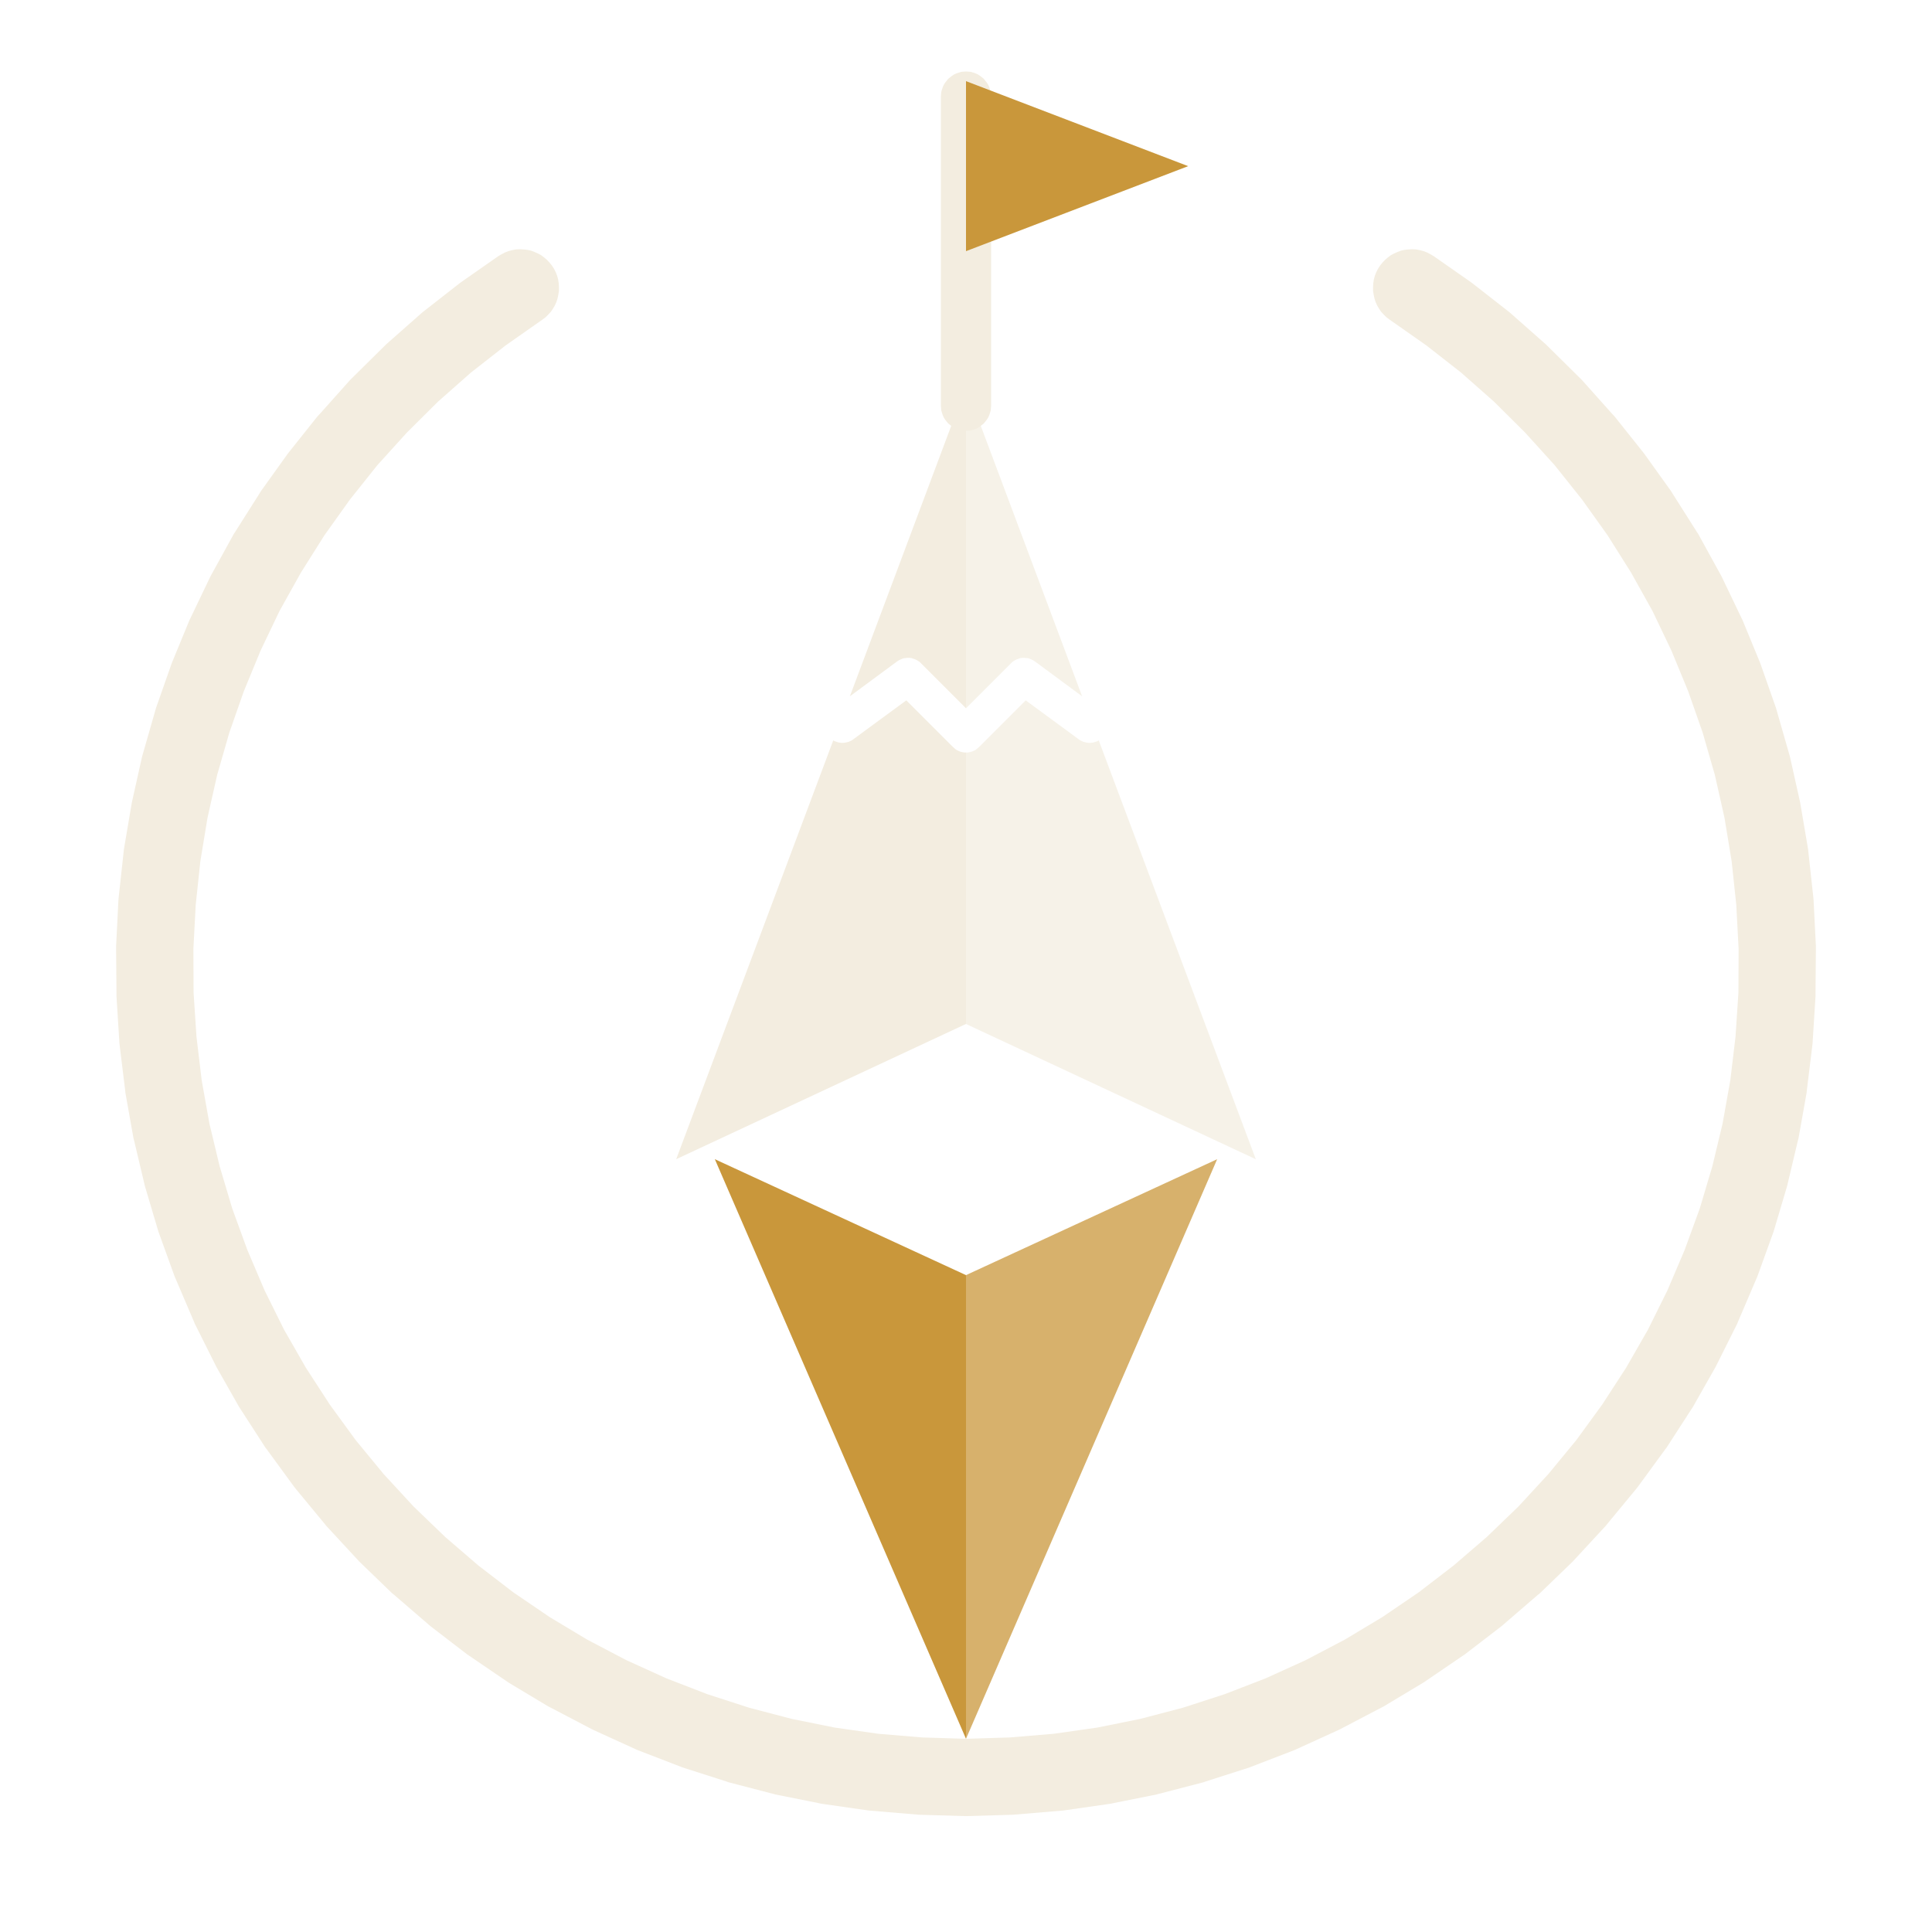
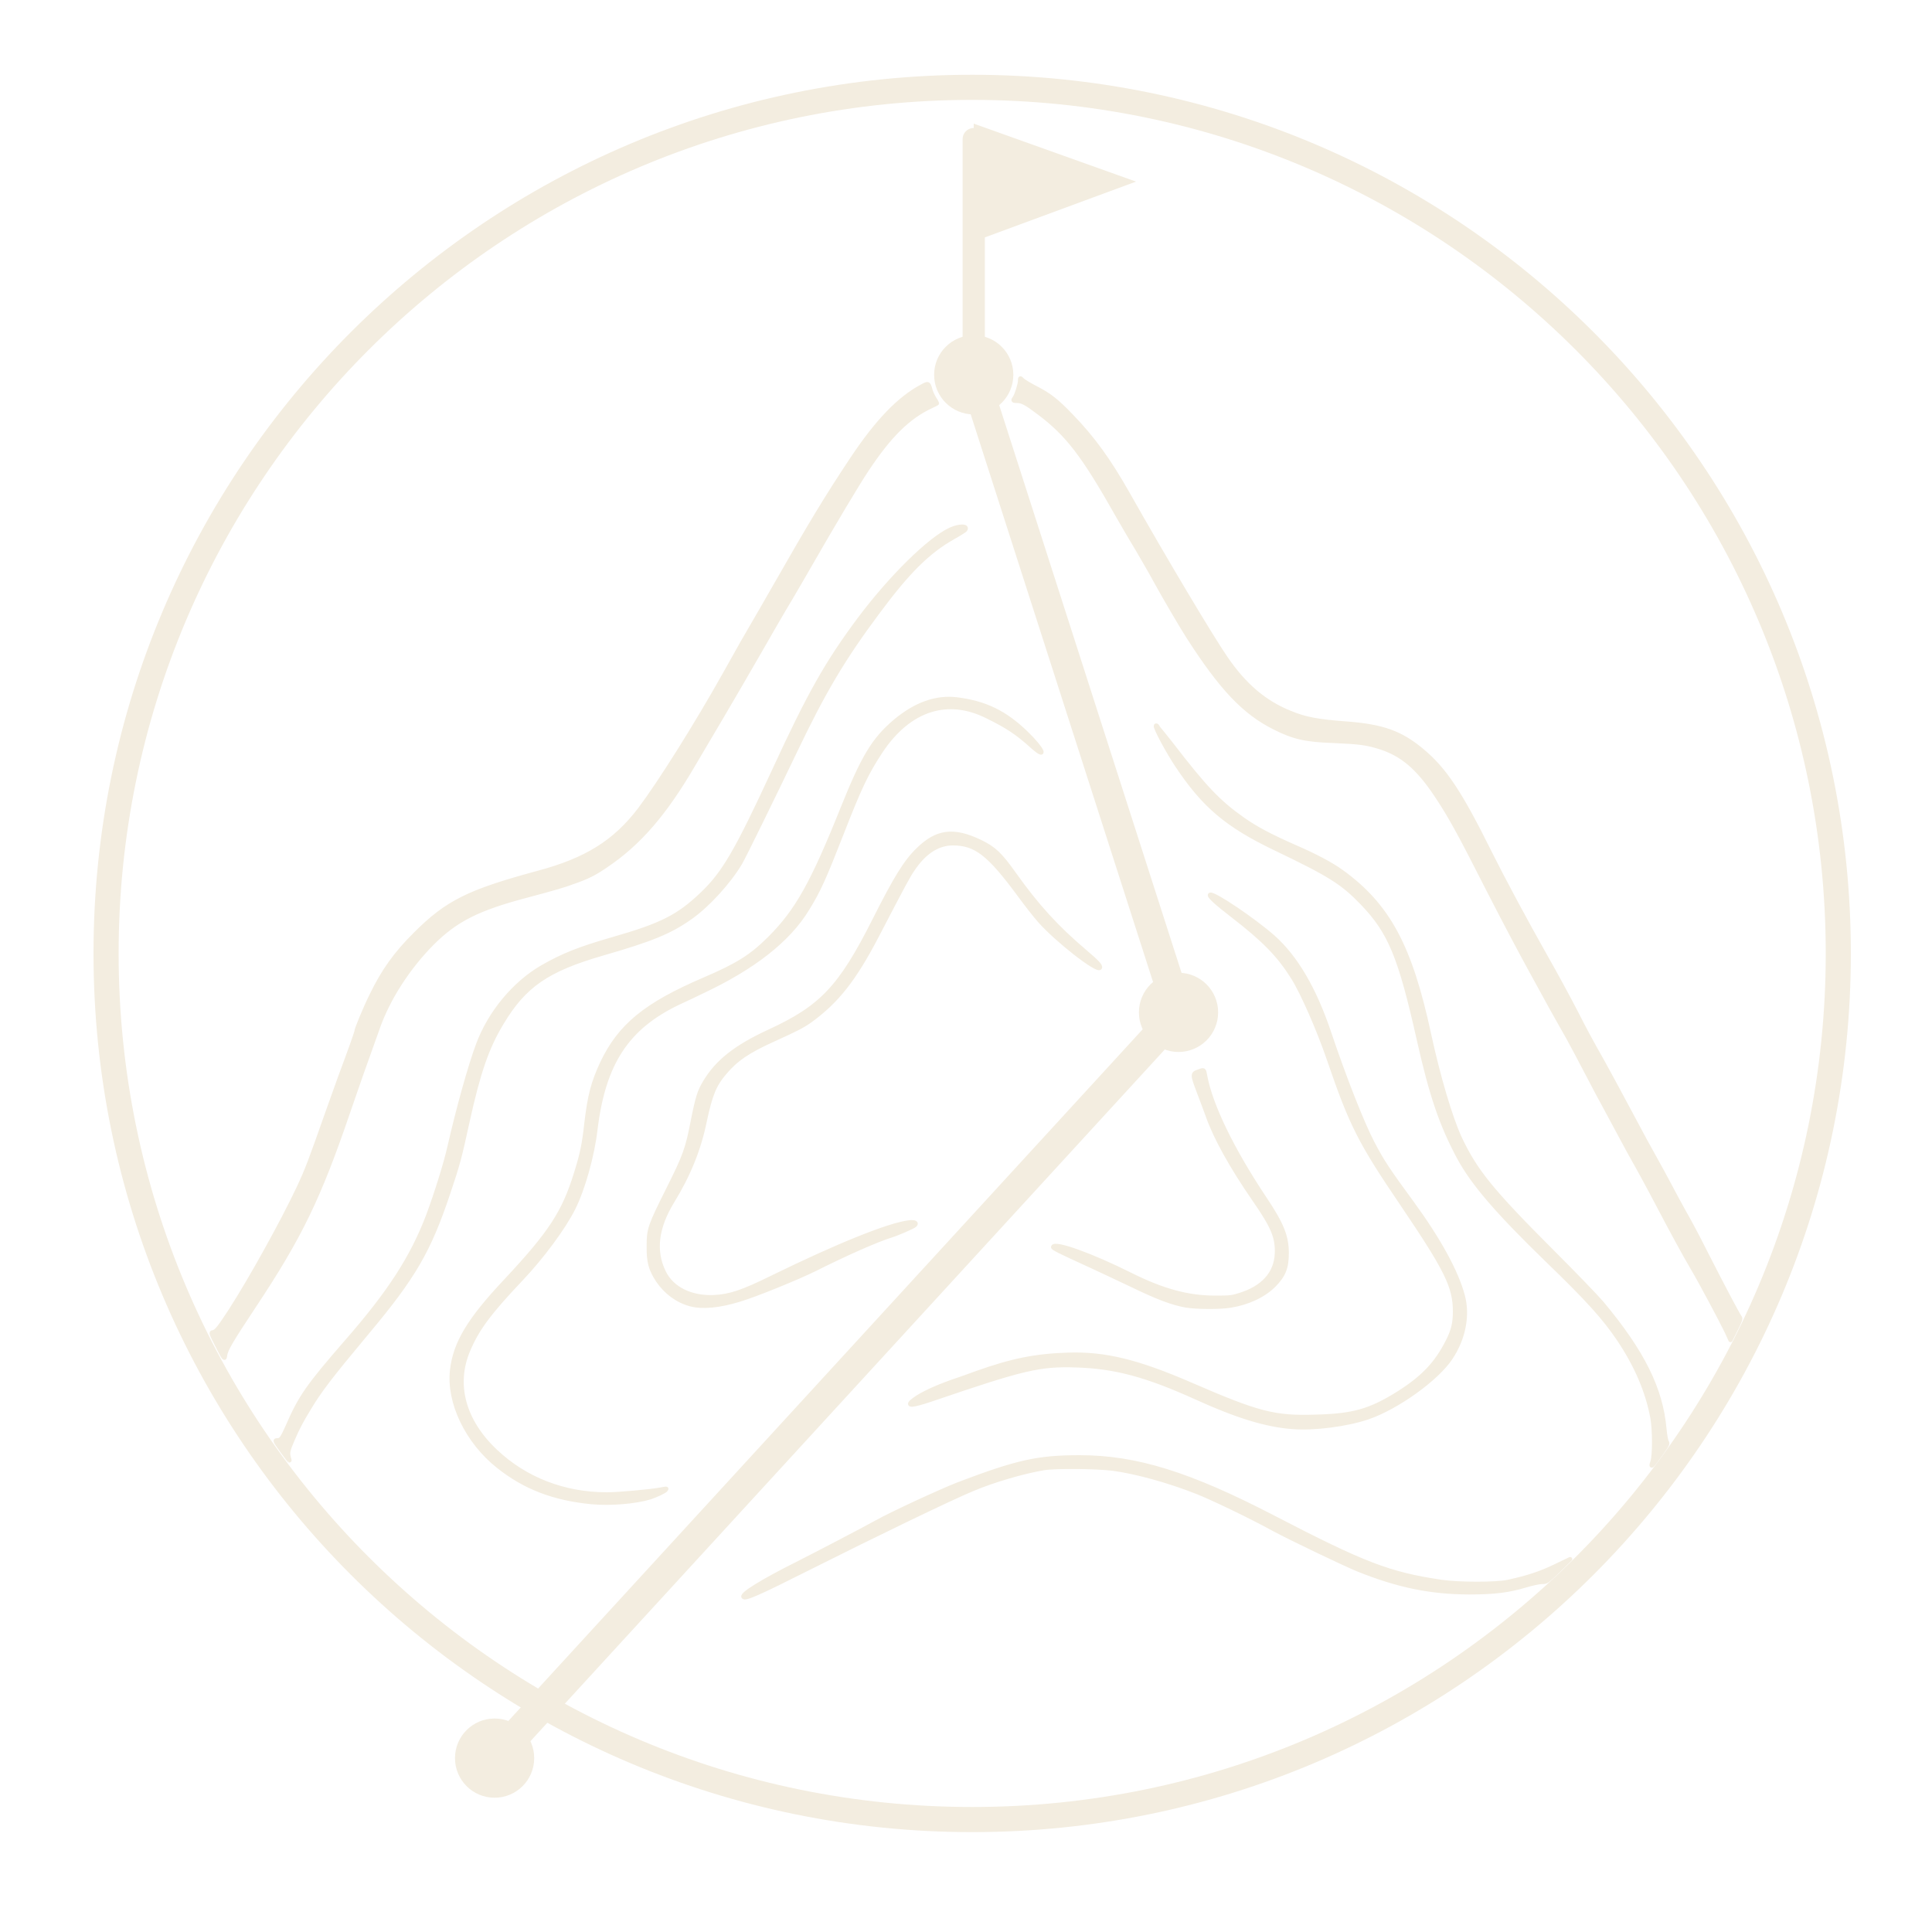
- <svg xmlns="http://www.w3.org/2000/svg" viewBox="0 0 100 100">
-   <path fill="#F3EDE0" d="M23.83 14.63L23.74 14.70L21.86 16.17L21.77 16.25L19.98 17.83L19.90 17.91L18.20 19.59L18.12 19.67L16.53 21.45L16.45 21.53L14.96 23.40L14.89 23.49L13.50 25.43L13.44 25.53L12.16 27.55L12.10 27.64L10.95 29.73L10.89 29.84L9.86 31.99L9.81 32.09L8.90 34.30L8.86 34.41L8.07 36.66L8.04 36.77L7.38 39.07L7.35 39.18L6.83 41.51L6.81 41.62L6.41 43.98L6.40 44.09L6.14 46.47L6.13 46.58L6.01 48.97L6.01 49.08L6.03 51.47L6.03 51.58L6.18 53.97L6.19 54.08L6.48 56.45L6.49 56.56L6.91 58.92L6.94 59.03L7.49 61.35L7.52 61.46L8.20 63.75L8.24 63.86L9.05 66.10L9.10 66.21L10.04 68.41L10.08 68.51L11.15 70.65L11.20 70.75L12.38 72.83L12.44 72.92L13.74 74.93L13.81 75.02L15.22 76.95L15.29 77.04L16.81 78.88L16.88 78.97L18.50 80.72L18.58 80.81L20.30 82.47L20.39 82.54L22.20 84.10L22.28 84.17L24.18 85.63L24.27 85.69L26.25 87.04L26.34 87.10L28.39 88.33L28.49 88.38L30.61 89.49L30.71 89.54L32.88 90.53L32.99 90.58L35.22 91.44L35.32 91.48L37.60 92.21L37.71 92.25L40.02 92.85L40.13 92.88L42.47 93.35L42.58 93.37L44.95 93.71L45.06 93.72L47.44 93.92L47.55 93.93L49.94 94.00L50.06 94.00L52.45 93.93L52.56 93.92L54.94 93.72L55.05 93.71L57.42 93.37L57.53 93.35L59.87 92.88L59.98 92.85L62.29 92.25L62.40 92.21L64.68 91.48L64.78 91.44L67.01 90.58L67.12 90.53L69.29 89.54L69.39 89.49L71.51 88.38L71.61 88.33L73.66 87.10L73.75 87.04L75.73 85.69L75.82 85.63L77.72 84.17L77.80 84.10L79.61 82.54L79.70 82.47L81.42 80.81L81.50 80.72L83.12 78.97L83.19 78.88L84.71 77.04L84.78 76.95L86.19 75.02L86.26 74.93L87.56 72.92L87.62 72.83L88.80 70.75L88.85 70.65L89.92 68.51L89.96 68.41L90.90 66.21L90.95 66.10L91.76 63.86L91.80 63.75L92.48 61.46L92.51 61.35L93.06 59.03L93.09 58.92L93.51 56.56L93.52 56.45L93.81 54.08L93.82 53.97L93.97 51.58L93.97 51.47L93.99 49.08L93.99 48.97L93.87 46.58L93.86 46.47L93.60 44.09L93.59 43.98L93.19 41.62L93.17 41.51L92.65 39.18L92.62 39.07L91.96 36.77L91.93 36.66L91.14 34.41L91.10 34.30L90.19 32.09L90.14 31.99L89.11 29.84L89.05 29.73L87.90 27.64L87.84 27.55L86.56 25.53L86.50 25.43L85.11 23.49L85.04 23.40L83.55 21.53L83.47 21.45L81.88 19.67L81.80 19.59L80.10 17.91L80.02 17.83L78.23 16.25L78.14 16.17L76.26 14.70L76.17 14.63L74.21 13.26L74.04 13.16L73.87 13.07L73.69 13.00L73.50 12.95L73.30 12.91L73.11 12.90L72.91 12.91L72.72 12.93L72.52 12.97L72.34 13.04L72.16 13.12L71.99 13.21L71.83 13.33L71.68 13.46L71.55 13.60L71.43 13.75L71.32 13.92L71.23 14.10L71.16 14.28L71.11 14.47L71.08 14.66L71.07 14.86L71.07 15.06L71.10 15.25L71.14 15.44L71.20 15.63L71.28 15.81L71.38 15.98L71.49 16.14L71.62 16.28L71.76 16.42L71.92 16.54L73.83 17.88L75.62 19.28L77.33 20.79L78.94 22.39L80.47 24.08L81.89 25.86L83.21 27.71L84.42 29.63L85.53 31.62L86.51 33.67L87.38 35.78L88.13 37.92L88.76 40.11L89.26 42.33L89.63 44.58L89.87 46.84L89.99 49.11L89.98 51.39L89.83 53.66L89.56 55.92L89.16 58.16L88.63 60.37L87.98 62.55L87.20 64.69L86.31 66.78L85.30 68.82L84.17 70.79L82.93 72.70L81.59 74.54L80.14 76.30L78.60 77.97L76.96 79.55L75.24 81.03L73.43 82.42L71.55 83.70L69.60 84.87L67.58 85.93L65.51 86.87L63.39 87.69L61.23 88.39L59.02 88.97L56.79 89.42L54.54 89.74L52.27 89.93L50.00 90.00L47.73 89.93L45.46 89.74L43.21 89.42L40.98 88.97L38.77 88.39L36.61 87.69L34.49 86.87L32.42 85.93L30.40 84.87L28.45 83.70L26.57 82.42L24.76 81.03L23.04 79.55L21.40 77.97L19.86 76.30L18.41 74.54L17.07 72.70L15.83 70.79L14.70 68.82L13.69 66.78L12.80 64.69L12.02 62.55L11.37 60.37L10.84 58.16L10.44 55.92L10.17 53.66L10.02 51.39L10.01 49.11L10.13 46.84L10.37 44.58L10.74 42.33L11.24 40.11L11.87 37.92L12.62 35.78L13.49 33.67L14.47 31.62L15.58 29.63L16.79 27.71L18.11 25.86L19.53 24.08L21.06 22.39L22.67 20.79L24.38 19.28L26.17 17.88L28.08 16.54L28.24 16.42L28.38 16.28L28.51 16.14L28.62 15.98L28.72 15.81L28.80 15.63L28.86 15.44L28.90 15.25L28.93 15.06L28.93 14.86L28.92 14.66L28.89 14.47L28.84 14.28L28.77 14.10L28.68 13.92L28.57 13.75L28.45 13.60L28.32 13.46L28.17 13.33L28.01 13.21L27.84 13.12L27.66 13.04L27.48 12.97L27.28 12.93L27.09 12.91L26.89 12.90L26.70 12.91L26.50 12.95L26.31 13.00L26.13 13.07L25.96 13.16L25.79 13.26Z" />
-   <path fill="#F3EDE0" d="M50.00 20.00L43.99 36.04L46.44 34.23L46.52 34.18L46.60 34.14L46.69 34.10L46.78 34.07L46.88 34.06L46.98 34.05L47.07 34.05L47.17 34.06L47.26 34.09L47.35 34.12L47.44 34.16L47.52 34.21L47.60 34.26L47.67 34.33L50.00 36.66ZM35.00 60.00L50.00 53.00L50.00 38.95L49.91 38.95L49.81 38.93L49.72 38.91L49.64 38.88L49.55 38.84L49.47 38.79L49.40 38.73L49.33 38.67L46.91 36.25L44.16 38.27L44.09 38.32L44.00 38.36L43.92 38.40L43.83 38.42L43.74 38.44L43.64 38.45L43.55 38.45L43.46 38.44L43.37 38.42L43.28 38.39L43.19 38.36L43.13 38.32Z" />
-   <path fill="#F3EDE0" fill-opacity="0.72" d="M50.00 20.00L50.00 36.66L52.33 34.33L52.40 34.26L52.48 34.21L52.56 34.16L52.65 34.12L52.74 34.09L52.83 34.06L52.93 34.05L53.02 34.05L53.12 34.06L53.22 34.07L53.31 34.10L53.40 34.14L53.48 34.18L53.56 34.23L56.01 36.04ZM50.00 53.00L65.00 60.00L56.87 38.32L56.81 38.36L56.72 38.39L56.63 38.42L56.54 38.44L56.45 38.45L56.36 38.45L56.26 38.44L56.17 38.42L56.08 38.40L56.00 38.36L55.91 38.32L55.84 38.27L53.09 36.25L50.67 38.67L50.60 38.73L50.53 38.79L50.45 38.84L50.36 38.88L50.28 38.91L50.19 38.93L50.09 38.95L50.00 38.95Z" />
-   <path fill="#F3EDE0" d="M51.30 5.00L51.29 4.87L51.28 4.75L51.24 4.62L51.20 4.50L51.15 4.39L51.08 4.28L51.00 4.18L50.92 4.08L50.82 4.00L50.72 3.92L50.61 3.85L50.50 3.80L50.38 3.76L50.25 3.72L50.13 3.71L50.00 3.70L49.87 3.71L49.75 3.72L49.62 3.76L49.50 3.80L49.39 3.85L49.28 3.92L49.18 4.00L49.08 4.08L49.00 4.18L48.92 4.28L48.85 4.39L48.80 4.50L48.76 4.62L48.72 4.75L48.71 4.87L48.70 5.00L48.70 21.00L48.71 21.13L48.72 21.25L48.76 21.38L48.80 21.50L48.85 21.61L48.92 21.72L49.00 21.82L49.08 21.92L49.18 22.00L49.28 22.08L49.39 22.15L49.50 22.20L49.62 22.24L49.75 22.28L49.87 22.29L50.00 22.30L50.13 22.29L50.25 22.28L50.38 22.24L50.50 22.20L50.61 22.15L50.72 22.08L50.82 22.00L50.92 21.92L51.00 21.82L51.08 21.72L51.15 21.61L51.20 21.50L51.24 21.38L51.28 21.25L51.29 21.13L51.30 21.00Z" />
-   <path fill="#C9973B" d="M50.00 4.20L61.50 8.60L50.00 13.00Z" />
-   <path fill="#C9973B" d="M50.00 90.00L37.00 60.00L50.00 66.00Z" />
-   <path fill="#C9973B" fill-opacity="0.75" d="M50.00 90.00L63.00 60.00L50.00 66.00Z" />
+ <svg xmlns="http://www.w3.org/2000/svg" viewBox="0 0 100 100" role="img" aria-label="SuRoute">
+   <circle cx="50.32" cy="49.35" r="44.83" fill="none" stroke="#F3EDE0" stroke-width="1.30" />
+   <path fill="#F3EDE0" fill-rule="evenodd" stroke="#F3EDE0" stroke-width="0.22" stroke-linejoin="round" d="M38.48 82.65C38.39 82.51 39.49 81.83 41.23 80.96C42.20 80.47 44.75 79.14 45.34 78.81C46.16 78.35 48.65 77.20 49.62 76.82C52.65 75.67 53.71 75.43 55.88 75.43C58.81 75.43 61.56 76.29 65.88 78.53C70.60 80.98 71.90 81.48 74.62 81.88C75.50 82.01 77.46 82.01 78.05 81.88C79.10 81.65 79.73 81.44 80.50 81.07L81.27 80.70L80.67 81.29C80.06 81.87 80.06 81.88 79.82 81.88C79.68 81.88 79.30 81.96 78.97 82.06C78.07 82.33 77.34 82.42 76.02 82.42C74.04 82.41 72.37 82.07 70.30 81.24C69.55 80.93 66.83 79.63 65.92 79.14C64.76 78.50 62.74 77.53 61.95 77.22C60.51 76.65 58.81 76.18 57.62 76.02C56.79 75.91 54.62 75.89 54.02 75.99C52.96 76.17 51.44 76.61 50.35 77.07C49.25 77.52 45.22 79.47 41.98 81.10C39.26 82.47 38.56 82.78 38.48 82.65ZM30.63 77.75C28.67 77.56 27.17 76.99 25.79 75.89C24.18 74.61 23.21 72.59 23.40 70.92C23.56 69.52 24.28 68.32 26.15 66.33C28.49 63.83 29.19 62.77 29.82 60.72C30.13 59.73 30.23 59.25 30.35 58.17C30.52 56.71 30.70 56.03 31.17 55.02C32.09 53.09 33.42 52.00 36.45 50.70C38.20 49.95 38.89 49.51 39.83 48.58C41.26 47.15 42.05 45.74 43.61 41.85C44.68 39.18 45.23 38.27 46.33 37.34C47.39 36.45 48.46 36.07 49.52 36.20C50.98 36.38 52.02 36.88 53.12 37.95C53.95 38.75 54.23 39.34 53.45 38.65C52.68 37.95 52.16 37.60 51.12 37.09C49.05 36.04 47.05 36.69 45.59 38.88C44.85 40.00 44.49 40.76 43.57 43.12C42.65 45.47 42.38 46.08 41.78 47.05C40.81 48.65 38.99 50.08 36.32 51.33C36.02 51.48 35.49 51.73 35.14 51.89C32.46 53.16 31.24 55.01 30.82 58.45C30.66 59.83 30.17 61.56 29.67 62.55C29.17 63.55 28.05 65.06 26.97 66.20C25.32 67.94 24.69 68.79 24.23 69.89C23.48 71.66 23.99 73.55 25.64 75.11C27.18 76.57 29.20 77.35 31.41 77.35C32.02 77.35 33.66 77.20 34.20 77.10C34.52 77.04 34.51 77.04 34.47 77.10C34.43 77.18 34.00 77.38 33.65 77.50C32.90 77.73 31.61 77.84 30.63 77.75ZM85.53 75.67C85.65 75.33 85.64 73.99 85.53 73.38C85.28 72.03 84.71 70.69 83.80 69.33C83.04 68.20 82.17 67.24 80.11 65.25C77.49 62.71 76.23 61.24 75.51 59.90C74.61 58.22 74.09 56.70 73.45 53.85C72.47 49.48 71.95 48.24 70.51 46.74C69.49 45.68 68.84 45.27 66.00 43.91C63.52 42.72 62.32 41.71 60.93 39.62C60.46 38.92 59.76 37.62 59.83 37.56C59.84 37.54 59.88 37.56 59.91 37.61C59.93 37.66 60.04 37.80 60.14 37.91C60.24 38.03 60.45 38.30 60.61 38.50C62.38 40.80 63.07 41.52 64.33 42.41C65.00 42.88 65.73 43.27 67.00 43.83C68.11 44.31 68.91 44.74 69.45 45.13C71.86 46.88 72.99 48.99 73.97 53.55C74.44 55.72 75.06 57.81 75.54 58.87C76.35 60.60 77.17 61.62 80.35 64.80C81.49 65.94 82.64 67.13 82.91 67.45C85.02 69.98 85.97 71.89 86.15 73.97C86.18 74.27 86.23 74.57 86.27 74.63C86.33 74.72 86.31 74.77 85.97 75.25C85.47 75.95 85.43 75.98 85.53 75.67ZM14.61 75.11C14.21 74.55 14.21 74.55 14.37 74.55C14.54 74.55 14.62 74.43 14.88 73.85C15.55 72.30 15.95 71.74 17.92 69.47C20.16 66.91 21.34 65.09 22.17 62.90C22.59 61.77 23.08 60.20 23.27 59.35C23.72 57.37 24.34 55.15 24.75 54.06C25.36 52.42 26.62 50.90 28.07 50.06C29.16 49.44 29.96 49.12 31.69 48.62C34.24 47.89 35.10 47.46 36.35 46.27C37.48 45.19 38.14 44.05 40.05 39.92C41.89 35.92 42.81 34.30 44.47 32.07C46.09 29.90 48.12 27.90 49.20 27.41C49.66 27.20 50.13 27.21 49.95 27.43C49.91 27.47 49.63 27.65 49.32 27.82C48.02 28.56 46.99 29.58 45.42 31.70C43.63 34.10 42.62 35.81 41.15 38.89C39.97 41.35 38.53 44.29 38.31 44.67C37.72 45.66 36.65 46.83 35.77 47.46C34.69 48.23 33.73 48.62 31.20 49.35C28.32 50.18 27.13 51.00 25.96 52.96C25.20 54.22 24.76 55.50 24.20 58.04C23.78 59.96 23.71 60.23 23.20 61.75C22.20 64.73 21.43 66.07 19.00 68.97C17.10 71.25 16.56 71.95 15.99 72.90C15.56 73.61 15.42 73.88 15.15 74.50C14.91 75.05 14.88 75.20 14.94 75.42C14.97 75.52 14.99 75.60 14.98 75.60C14.97 75.60 14.81 75.38 14.61 75.11ZM66.90 73.86C65.54 73.76 64.02 73.29 61.95 72.35C59.35 71.17 57.72 70.73 55.70 70.67C53.80 70.61 52.99 70.80 48.25 72.42C47.16 72.79 46.83 72.80 47.34 72.43C47.71 72.16 48.40 71.83 49.28 71.52C49.72 71.37 50.29 71.17 50.55 71.07C52.40 70.41 53.63 70.17 55.30 70.12C57.19 70.06 58.87 70.47 61.60 71.65C65.12 73.18 65.96 73.40 68.10 73.33C70.06 73.28 70.93 73.03 72.41 72.10C73.67 71.30 74.36 70.57 74.94 69.42C75.22 68.87 75.31 68.49 75.31 67.88C75.31 66.60 74.88 65.73 72.63 62.40C70.41 59.13 69.96 58.26 68.80 54.87C68.26 53.29 67.42 51.38 66.93 50.60C66.21 49.45 65.45 48.66 63.79 47.38C62.96 46.74 62.53 46.35 62.64 46.31C62.85 46.24 64.90 47.63 65.89 48.50C67.08 49.56 68.04 51.20 68.81 53.50C69.58 55.79 70.51 58.15 71.03 59.14C71.53 60.10 71.81 60.53 73.08 62.26C74.46 64.15 75.38 65.82 75.71 67.06C75.99 68.09 75.75 69.29 75.08 70.29C74.36 71.37 72.34 72.82 70.83 73.35C69.73 73.73 68.03 73.95 66.90 73.86ZM11.26 69.67C10.93 69.03 10.91 68.97 11.01 68.96C11.18 68.95 11.34 68.75 11.94 67.83C12.99 66.20 14.62 63.26 15.46 61.48C15.92 60.49 16.03 60.19 16.97 57.53C17.18 56.95 17.46 56.16 17.60 55.77C18.13 54.35 18.45 53.45 18.45 53.39C18.45 53.28 18.88 52.23 19.23 51.52C19.84 50.26 20.48 49.36 21.50 48.35C23.15 46.70 24.26 46.15 27.85 45.18C30.36 44.51 31.84 43.58 33.13 41.88C34.16 40.51 36.02 37.56 37.55 34.83C38.43 33.26 38.58 32.99 38.90 32.45C39.09 32.13 39.64 31.17 40.14 30.30C41.93 27.16 42.78 25.75 44.11 23.75C45.41 21.80 46.55 20.62 47.72 20.00C48.04 19.82 48.06 19.83 48.15 20.16C48.18 20.29 48.28 20.50 48.36 20.63C48.44 20.75 48.50 20.86 48.50 20.87C48.50 20.88 48.35 20.96 48.17 21.04C47.00 21.59 46.04 22.54 44.87 24.30C44.39 25.02 43.18 27.04 41.77 29.50C41.58 29.84 41.17 30.53 40.88 31.03C40.58 31.52 39.88 32.73 39.31 33.73C38.75 34.71 37.86 36.23 37.35 37.10C36.84 37.97 36.19 39.06 35.92 39.52C34.42 42.10 33.08 43.66 31.31 44.84C30.75 45.22 30.41 45.39 29.70 45.64C29.16 45.84 28.78 45.95 27.25 46.36C24.74 47.02 23.59 47.60 22.37 48.82C21.12 50.08 20.08 51.69 19.55 53.21C19.47 53.44 19.29 53.94 19.15 54.33C18.89 55.05 18.60 55.86 18.02 57.55C16.50 62.01 15.53 64.01 13.14 67.61C11.94 69.42 11.69 69.85 11.65 70.15C11.62 70.37 11.62 70.37 11.26 69.67ZM89.38 68.94C89.08 68.32 88.04 66.36 87.60 65.62C87.23 65.00 86.47 63.60 85.79 62.30C85.42 61.59 84.61 60.10 84.55 60.02C84.53 60.00 84.22 59.41 83.85 58.73C83.48 58.04 83.10 57.33 83.00 57.15C82.90 56.97 82.51 56.25 82.15 55.55C81.79 54.85 81.33 54.00 81.15 53.67C80.96 53.35 80.59 52.67 80.31 52.18C80.04 51.68 79.58 50.85 79.29 50.32C78.68 49.21 77.86 47.66 77.00 45.98C75.54 43.10 75.06 42.23 74.34 41.15C73.39 39.73 72.59 39.05 71.45 38.68C70.76 38.46 70.40 38.41 69.03 38.35C67.58 38.30 66.96 38.16 65.97 37.66C64.41 36.88 63.23 35.64 61.52 32.98C61.17 32.44 60.23 30.83 59.82 30.08C59.69 29.83 59.27 29.10 58.89 28.45C58.50 27.81 58.04 27.01 57.85 26.68C56.09 23.56 55.27 22.49 53.80 21.38C53.10 20.85 52.91 20.75 52.62 20.75C52.43 20.75 52.42 20.72 52.53 20.58C52.62 20.45 52.80 19.88 52.80 19.70C52.80 19.55 52.80 19.55 52.93 19.68C53.01 19.75 53.31 19.93 53.60 20.08C54.32 20.45 54.68 20.73 55.45 21.53C56.57 22.69 57.37 23.79 58.38 25.57C60.30 28.97 62.72 33.02 63.44 34.06C64.41 35.48 65.45 36.36 66.76 36.89C67.55 37.22 68.20 37.34 69.67 37.45C71.56 37.59 72.50 37.93 73.60 38.85C74.76 39.81 75.57 41.02 77.12 44.15C77.83 45.57 78.92 47.60 79.98 49.48C80.62 50.61 81.10 51.50 81.58 52.42C82.02 53.29 82.30 53.81 83.00 55.05C83.32 55.63 83.76 56.44 84.55 57.92C84.91 58.60 85.39 59.49 85.62 59.89C85.85 60.30 86.20 60.94 86.40 61.32C86.60 61.71 86.96 62.36 87.19 62.78C87.43 63.19 87.88 64.04 88.20 64.68C89.17 66.58 89.91 67.99 90.06 68.20C90.10 68.26 90.05 68.40 89.84 68.82L89.57 69.36L89.38 68.94ZM61.38 67.57C60.66 67.44 59.90 67.15 58.58 66.51C57.86 66.17 56.89 65.71 56.43 65.50C54.79 64.75 54.49 64.60 54.51 64.54C54.60 64.29 56.49 64.97 58.49 65.97C60.17 66.81 61.48 67.17 62.90 67.17C63.66 67.17 63.76 67.16 64.17 67.03C65.37 66.66 66.04 65.92 66.09 64.91C66.13 64.05 65.90 63.50 64.93 62.10C63.74 60.38 62.90 58.86 62.51 57.74C62.40 57.43 62.19 56.88 62.05 56.51C61.71 55.61 61.71 55.57 62.04 55.46C62.33 55.36 62.31 55.34 62.38 55.70C62.66 57.22 63.78 59.52 65.46 62.04C66.34 63.35 66.60 64.00 66.60 64.85C66.60 65.63 66.44 66.01 65.93 66.53C65.39 67.06 64.60 67.43 63.68 67.58C63.11 67.67 61.91 67.66 61.38 67.57ZM35.75 67.51C35.07 67.33 34.47 66.89 34.05 66.27C33.68 65.70 33.57 65.33 33.58 64.50C33.58 63.62 33.63 63.47 34.59 61.55C35.45 59.83 35.58 59.49 35.87 57.98C36.11 56.78 36.21 56.48 36.48 56.03C37.12 54.95 38.09 54.19 39.80 53.40C42.52 52.15 43.50 51.12 45.26 47.63C46.35 45.46 46.88 44.60 47.52 43.98C48.50 43.02 49.36 42.91 50.75 43.58C51.46 43.93 51.76 44.21 52.50 45.25C53.67 46.90 54.71 48.03 56.15 49.25C56.80 49.80 56.98 50.00 56.93 50.09C56.80 50.30 54.69 48.65 53.81 47.65C53.58 47.39 53.12 46.80 52.79 46.35C51.20 44.19 50.51 43.65 49.32 43.65C48.54 43.65 47.84 44.10 47.24 45.00C47.00 45.35 46.81 45.70 45.38 48.45C44.21 50.69 43.32 51.82 41.93 52.83C41.53 53.11 41.22 53.27 40.05 53.80C38.72 54.40 38.10 54.82 37.51 55.52C36.98 56.14 36.77 56.64 36.47 58.05C36.18 59.48 35.63 60.83 34.80 62.18C33.97 63.54 33.82 64.75 34.36 65.85C34.78 66.71 35.76 67.19 36.95 67.14C37.78 67.10 38.44 66.88 39.98 66.12C43.35 64.47 46.02 63.39 47.06 63.27C47.35 63.24 47.48 63.30 47.34 63.42C47.27 63.49 46.45 63.85 46.12 63.95C45.35 64.19 43.75 64.90 42.18 65.69C41.27 66.14 39.11 67.02 38.27 67.27C37.23 67.59 36.37 67.67 35.75 67.51Z" />
+   <path d="M25.6 91L61 52.4L50.4 19.4" fill="none" stroke="#F3EDE0" stroke-width="1.55" stroke-linecap="round" stroke-linejoin="round" />
+   <path d="M50.4 19.4V7.2" stroke="#F3EDE0" stroke-width="1.15" stroke-linecap="round" />
+   <path fill="#F3EDE0" d="M50.4 6.4L58.8 9.4L50.4 12.5Z" />
+   <circle fill="#F3EDE0" cx="25.6" cy="91" r="2.05" />
+   <circle fill="#F3EDE0" cx="61" cy="52.4" r="2.05" />
+   <circle fill="#F3EDE0" cx="50.4" cy="19.4" r="2.05" />
</svg>
